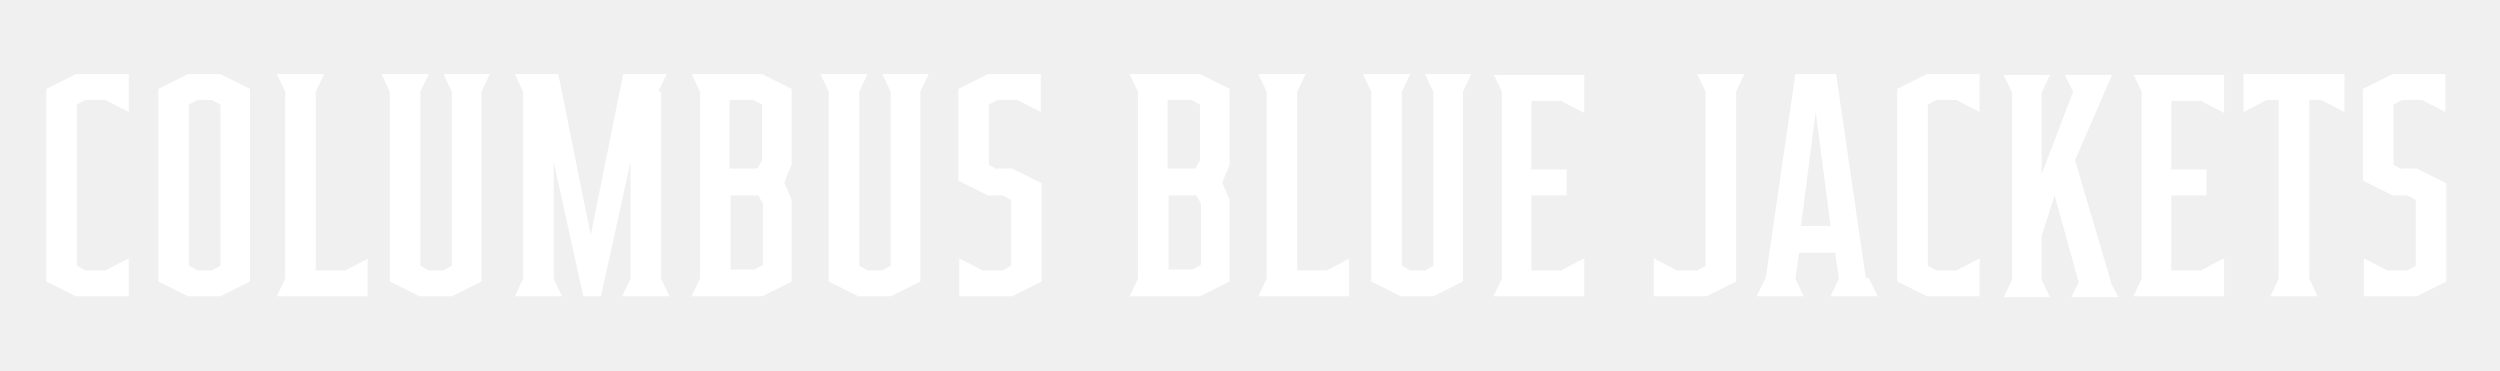
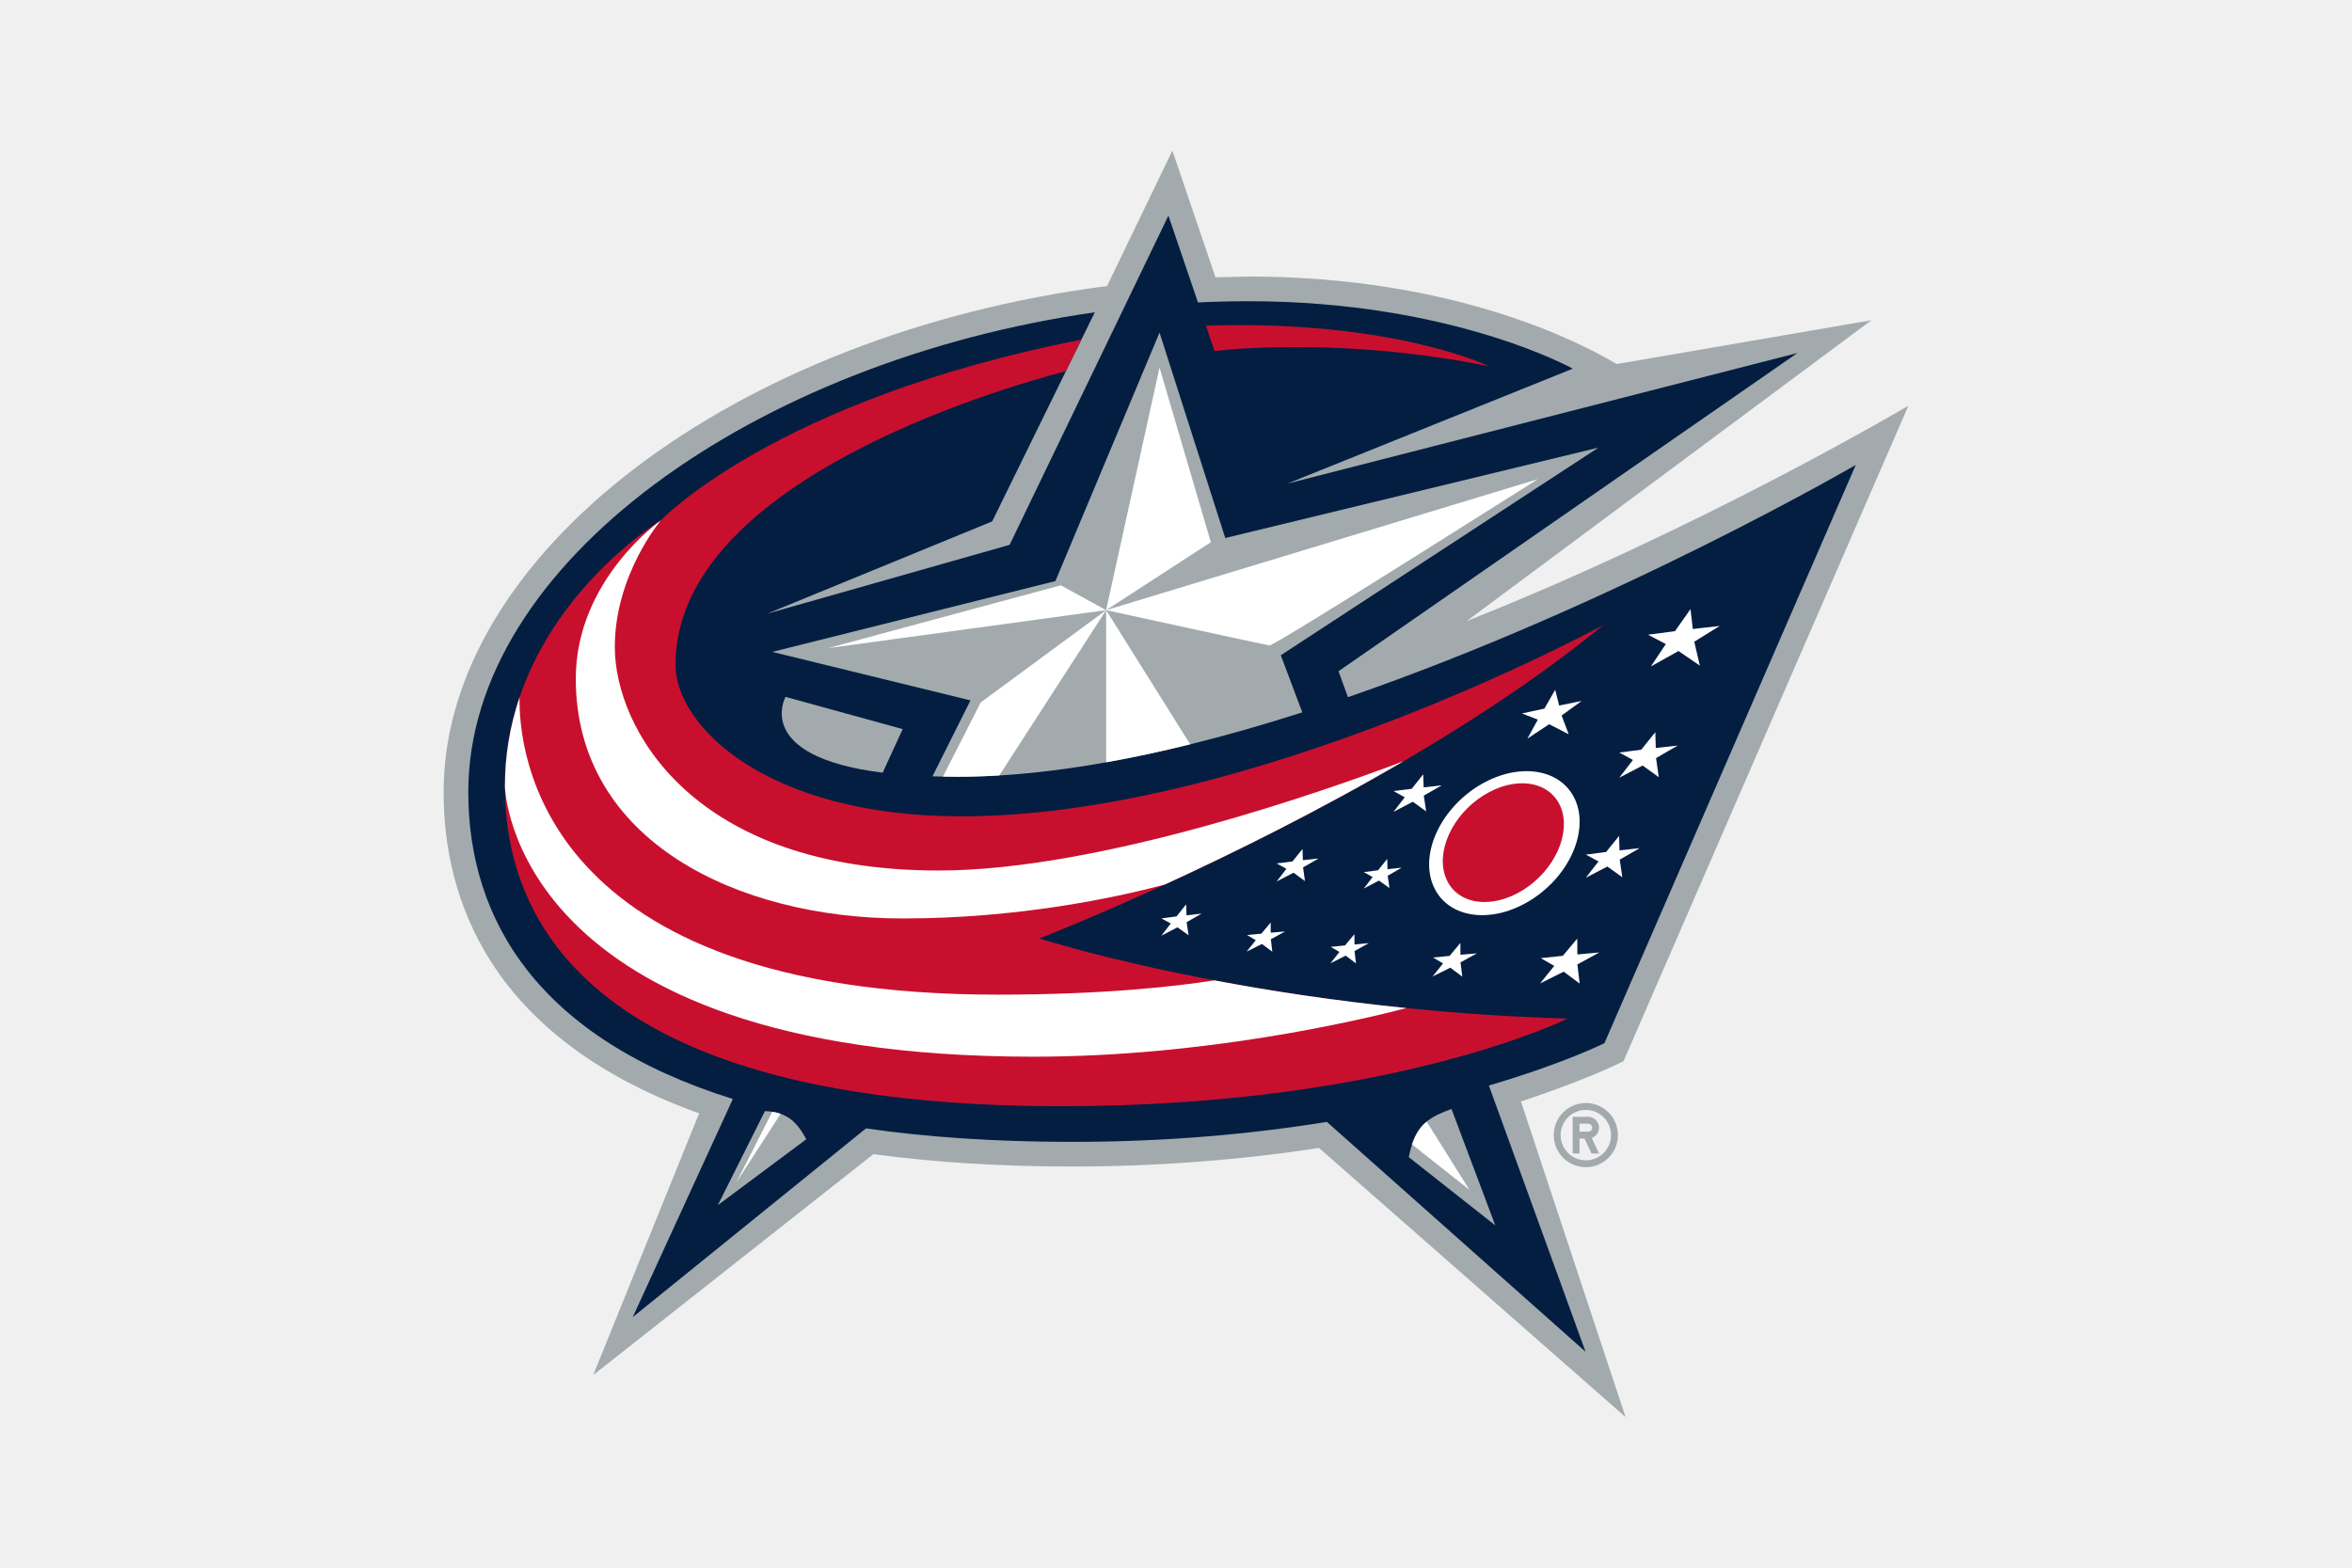
- <svg xmlns="http://www.w3.org/2000/svg" id="Layer_1" width="270" height="40" viewBox="0 0 270 40">
-   <defs>
-     <style>
-       .cls-1 {
-         fill: none;
-       }
- 
-       .cls-1, .cls-2 {
-         stroke-width: 0px;
-       }
- 
-       .cls-2 {
-         fill: #fff;
-       }
-     </style>
-   </defs>
-   <rect class="cls-1" width="400" height="40" />
-   <g>
-     <path class="cls-2" d="M100.4,8h-5.1l.9,1.9v18.8l-.9.5h-1.6l-.9-.5V9.9l.9-1.9h-5.1l.9,1.9v20.5l3.2,1.6h3.5l3.2-1.6V9.9l.9-1.9Z" />
-     <path class="cls-2" d="M53,8h-5.1l.9,1.9v18.8l-.9.5h-1.6l-.9-.5V9.9l.9-1.9h-5.1l.9,1.9v20.5l3.2,1.6h3.5l3.2-1.6V9.9l.9-1.9Z" />
-     <path class="cls-2" d="M107.7,18.3l-.9-.5v-6.5l.9-.5h2.2l2.5,1.3v-4.1h-5.7l-3.2,1.6v9.9l3.2,1.6h1.6l.9.5v7.1l-.9.5h-2.2l-2.5-1.3v4.1h5.7l3.2-1.6v-10.6l-3.2-1.6h-1.6Z" />
-     <path class="cls-2" d="M71.1,9.9l.9-1.9h-4.7l-3.5,17.4-3.5-17.4h-4.7l.9,1.9v20.2l-.9,1.9h5.1l-.9-1.9v-12.6l3.2,14.5h1.9l3.2-14.5v12.6l-.9,1.9h5.1l-.9-1.9V9.9Z" />
-     <path class="cls-2" d="M23.8,8h-3.5l-3.2,1.6v20.8l3.2,1.6h3.5l3.2-1.6V9.6l-3.2-1.6ZM23.8,28.7l-.9.5h-1.6l-.9-.5V11.3l.9-.5h1.6l.9.5v17.4h0Z" />
-     <path class="cls-2" d="M39.8,27.9l-2.5,1.3h-3.2V9.9l.9-1.9h-5.1l.9,1.9v20.2l-.9,1.9h9.8v-4.1Z" />
-     <path class="cls-2" d="M85.5,30.4v-8.8l-.8-1.9.8-1.9v-8.2l-3.2-1.6h-7.6l.9,1.9v20.2l-.9,1.9h7.6l3.2-1.6h0ZM78.9,10.8h2.5l.9.5v6l-.5.9h-3v-7.4h0ZM78.9,29.2v-8.1h3l.5.9v6.6l-.9.5h-2.5Z" />
-     <path class="cls-2" d="M161.3,8l.9,1.9v20.2l-.9,1.9h9.8v-4.1l-2.5,1.3h-3.2v-8.1h3.8v-2.8h-3.8v-7.4h3.2l2.5,1.3v-4.1h-9.8Z" />
-     <path class="cls-2" d="M8.2,8h5.7v4.1l-2.5-1.3h-2.2l-.9.5v17.4l.9.5h2.2l2.5-1.3v4.1h-5.7l-3.2-1.6V9.6l3.2-1.6Z" />
-     <path class="cls-2" d="M159,8h-5.1l.9,1.9v18.8l-.9.5h-1.6l-.9-.5V9.9l.9-1.9h-5.1l.9,1.9v20.5l3.2,1.6h3.5l3.2-1.6V9.9l.9-1.9Z" />
-     <path class="cls-2" d="M145.8,27.9l-2.5,1.3h-3.2V9.9l.9-1.9h-5.1l.9,1.9v20.2l-.9,1.9h9.8v-4.1Z" />
-     <path class="cls-2" d="M132.8,30.4v-8.8l-.8-1.9.8-1.9v-8.2l-3.2-1.6h-7.6l.9,1.9v20.2l-.9,1.9h7.6l3.2-1.6h0ZM126.2,10.8h2.5l.9.5v6l-.5.9h-3v-7.4h0ZM126.2,29.2v-8.1h3l.5.9v6.6l-.9.5h-2.5Z" />
-     <path class="cls-2" d="M253,8h-10.7v4.1l2.5-1.3h1.3v19.3l-.9,1.9h5.1l-.9-1.9V10.8h1.3l2.5,1.3v-4.1Z" />
-     <path class="cls-2" d="M188.4,8h-5.1l.9,1.9v18.8l-.9.5h-2.2l-2.5-1.3v4.1h5.7l3.2-1.6V9.9l.9-1.9Z" />
-     <path class="cls-2" d="M228,30.5l-3.9-13.2,4-9.2h-5.1l.9,1.8-3.4,8.9v-8.8l.9-1.9h-5l.9,1.9v20.2l-.9,1.9h5l-.9-1.9v-4.7l1.4-4.4,2.6,9.4-.8,1.6h5.1l-.8-1.5Z" />
-     <path class="cls-2" d="M259.4,18.3l-.9-.5v-6.5l.9-.5h2.2l2.5,1.3v-4.1h-5.7l-3.2,1.6v9.9l3.2,1.6h1.6l.9.5v7.1l-.9.5h-2.2l-2.5-1.3v4.1h5.7l3.2-1.6v-10.6l-3.2-1.6h-1.6Z" />
-     <path class="cls-2" d="M230.4,8l.9,1.9v20.2l-.9,1.9h9.8v-4.1l-2.5,1.3h-3.2v-8.1h3.8v-2.8h-3.8v-7.4h3.2l2.5,1.3v-4.1h-9.8Z" />
-     <path class="cls-2" d="M208.1,8h5.7v4.1l-2.5-1.3h-2.2l-.9.5v17.4l.9.5h2.2l2.5-1.3v4.1h-5.7l-3.2-1.6V9.6l3.2-1.6Z" />
-     <path class="cls-2" d="M201.5,30l-3.2-22h-4.4l-3.2,22-1,2h5.1l-.9-1.9.4-2.8h3.9l.4,2.8-.9,1.9h5.1l-1-2h0ZM194.5,24.4l1.6-12.3,1.6,12.3h-3.1,0Z" />
-   </g>
+ <svg xmlns="http://www.w3.org/2000/svg" viewBox="0 0 960 640">
+   <path fill="#a2aaad" d="M647.28 450.3c-7.233 0-13.104 5.863-13.104 13.1 0 7.23 5.871 13.1 13.104 13.1s13.095-5.87 13.095-13.1c0-7.237-5.862-13.1-13.095-13.1m0 23.39a10.273 10.273 0 0 1-9.508-6.351 10.3 10.3 0 0 1-.781-3.939 10.275 10.275 0 0 1 10.289-10.282c5.685 0 10.288 4.597 10.288 10.282s-4.603 10.29-10.288 10.29m5.383-13.325a4.43 4.43 0 0 0-1.303-3.14 4.45 4.45 0 0 0-3.142-1.298h-6.312v14.952h2.806v-6.073h2.013l2.835 6.073h3.103l-2.96-6.331a4.45 4.45 0 0 0 2.96-4.183M648.218 462h-3.506v-3.273h3.506c.901 0 1.639.733 1.639 1.638a1.644 1.644 0 0 1-1.64 1.635" />
+   <path fill="#a2aaad" d="m662.654 433.235 116.281-267.601s-84.154 49.836-180.3 87.926l165.213-122.832-103.99 17.895c-14.881-8.914-66.608-35.722-150.157-35.722 0 0-7.323.172-13.574.323-3.067-9.02-17.611-51.724-17.611-51.724l-26.661 55.276c-152.266 19.58-270.79 109.509-270.79 206.548 0 43.366 18.61 100.4 104.293 131.203l-43.223 106.825 114.353-90.177c24.571 3.317 51.782 5.05 81.172 5.05 34.396 0 68.223-2.602 100.7-7.594L663.487 578.5 620.79 449.67s25.174-8.127 41.864-16.435" />
+   <path fill="#041e42" d="M757.459 189.798s-98.069 57.104-207.283 94.82l-3.841-10.588 187.301-129.908-208.194 53.317 116.507-46.933s-49.334-27.534-132.248-27.534c-6.928 0-13.842.168-20.734.492L476.904 88.03l-64.822 134.398-98.894 28.087 91.785-37.655 30.101-61.36 6.307-12.85 5.481-11.164c-138.174 19.79-255.725 102.159-255.725 195.837 0 52.504 28.877 100.605 107.987 125.339l-40.869 89.056 95.217-77.061c24.657 3.57 52.614 5.503 84.187 5.503 39.56 0 74.376-3.368 103.919-8.155l105.584 93.833-39.457-108.68c30.711-9.035 47.166-17.291 47.166-17.291l102.588-236.071" />
+   <path fill="#a2aaad" d="m360.275 315.446 8.164-17.798-47.808-13.152s-13.601 24.304 39.644 30.95" />
+   <path fill="#a2aaad" d="m652.419 182.744-152.313 36.9-26.829-83.865-42.496 101.434-115.557 28.919 80.891 19.798-15.519 31.015c1.398.035 2.828.072 4.282.1 1.944.03 3.929.057 5.989.057 5.584 0 11.25-.178 17.011-.53 14.102-.847 28.714-2.704 43.6-5.356 11.315-2.02 22.792-4.501 34.32-7.354 15.218-3.755 30.54-8.18 45.746-13.044l-8.764-23.322zm-59.972 269.992c-4.089 1.52-7.436 2.927-10.142 5.152-2.551 2.106-4.527 4.948-5.968 9.314a43 43 0 0 0-1.326 5.202l35.312 27.858-17.876-47.525m-273.825 1.981a20 20 0 0 0-3.397-.84 25 25 0 0 0-3.015-.267l-19.209 38.38 36.085-26.887c-2.29-4.192-4.953-8.423-10.464-10.386" />
+   <path fill="#c8102e" d="M495.677 400.226c-44.7-8.452-71.443-17.1-71.443-17.1s20.636-7.993 51.135-21.987c27.223-12.497 62.314-29.769 97.566-50.405 28.354-16.583 56.818-35.327 81.394-55.513 0 0-143.055 78.048-261.874 78.048-79.815 0-116.755-37.019-116.755-61.85 0-73.984 130.227-112.266 159.375-119.916l6.307-12.85c-125.125 24.63-171.655 73.786-171.655 73.786s-41.825 25.297-57.661 72.244a113 113 0 0 0-5.982 36.373c0 56.567 37.072 130.543 227.147 130.543 134.805 0 206.565-35.76 206.565-35.76a919 919 0 0 1-65.72-4.294c-29.813-3.015-56.306-7.144-78.398-11.32zm112.134-250.703s-39.191-19.078-115.612-16.561l3.519 10.333c8.45-.975 54.467-5.351 112.093 6.228" />
+   <path fill="#fff" d="M368.429 374.959c47.093 0 86.489-8.417 106.939-13.82 27.224-12.496 62.315-29.768 97.567-50.405-29.622 11.233-123.371 44.65-189.778 44.65-100.739 0-132.215-58.354-132.215-91.285 0-29.442 18.785-51.66 18.785-51.66s-34.711 24.248-34.711 64.639c0 66.447 66.383 97.88 133.413 97.88" />
+   <path fill="#fff" d="M407.177 406.06c-187.198 0-195.518-99.718-195.111-121.378a113 113 0 0 0-5.983 36.373S208.03 431.39 421.899 431.39c69.629 0 132.309-14.683 152.176-19.844-29.812-3.015-56.305-7.144-78.397-11.32-14.846 2.336-44.382 5.835-88.501 5.835m235.562-79.988c-6.092-12.775-23.847-14.99-39.687-4.988-15.831 10.043-23.772 28.495-17.693 41.27 6.051 12.785 23.79 14.996 39.642 4.979 15.858-10.053 23.745-28.494 17.738-41.262" />
+   <path fill="#fff" d="m484.275 373.675-.123-4.485-3.946 4.934-6.174.804 3.842 2.074-3.842 5.002 6.569-3.438 4.548 3.255-.818-5.351 6.109-3.48zm47.51-22.51-.142-4.583-4.096 5.097-6.437.815 3.951 2.19-3.965 5.172 6.87-3.576 4.676 3.407-.78-5.584 6.31-3.62zm34.548 3.695-.13-4.21-3.72 4.629-5.826.756 3.608 2.003-3.608 4.698 6.183-3.25 4.287 3.07-.716-5.038 5.704-3.298zm-47.676 25.904v-4.166l-3.809 4.565-5.833.576 3.56 2.086-3.751 4.663 6.284-3.116 4.218 3.177-.617-5.102 5.804-3.18zm34.201 4.817-.038-4.212-3.827 4.596-5.849.587 3.563 2.076-3.686 4.642 6.239-3.147 4.214 3.194-.607-5.067 5.805-3.216zm28.231-64.14-.181-5.332-4.69 5.905-7.439.928 4.581 2.545-4.581 5.941 7.877-4.122 5.447 3.938-.961-6.443 7.324-4.197zm46.597-27.66-4.247 7.748 8.875-5.875 7.97 4.096-2.889-7.648 8.159-5.932-9.159 1.845-1.619-6.412-4.419 7.693-9.168 1.965zm74.231-38.241-10.975 1.246-.936-8.116-6.331 8.988-11.013 1.453 7.259 3.832-6.103 9.137 11.288-6.305 8.695 5.964-2.257-9.767zm-58.1 134.1-.04-6.453-5.895 7.022-9.01.95 5.517 3.157-5.768 7.163 9.619-4.803 6.527 4.86-.941-7.803 8.962-4.901zm17.192-42.485-.153-5.902-5.299 6.556-8.262 1.086 5.163 2.784-5.182 6.643 8.806-4.56 6.085 4.364-1.052-7.173 8.096-4.69zm14.814-41.786-.186-6.454-5.734 7.143-8.976 1.154 5.573 3.033-5.573 7.254 9.536-4.986 6.581 4.763-1.1-7.792 8.801-5.1zm-79.747 79.573-4.408 5.301-6.742.668 4.083 2.391-4.283 5.353 7.232-3.605 4.903 3.652-.732-5.83 6.673-3.661-6.697.568zM473.278 150.055l-21.8 99.035 42.742-27.733zm154.369 45.573L451.478 249.09s64.729 14.128 66.698 14.401c1.994.29 109.471-67.863 109.471-67.863M485.798 303.865l-34.32-54.774v62.127c11.315-2.02 22.792-4.501 34.32-7.353m-100.92 13.183c1.944.03 3.929.056 5.988.056 5.585 0 11.251-.18 17.013-.53l43.599-67.483-51.181 37.674zM432.99 238.953l-94.956 25.637 113.444-15.5zm143.347 228.25 23.414 18.532-17.445-27.845c-2.552 2.106-4.528 4.947-5.969 9.314m-275.736 15.419 18.022-27.904a20.5 20.5 0 0 0-3.398-.841l-14.624 28.744" />
+   <path fill="#c8102e" d="M605.429 324.766c-12.896 8.128-19.664 23.36-15.122 33.997 4.505 10.623 18.633 12.626 31.515 4.48 12.882-8.15 19.615-23.37 15.116-33.963-4.586-10.656-18.637-12.64-31.509-4.515" />
</svg>
